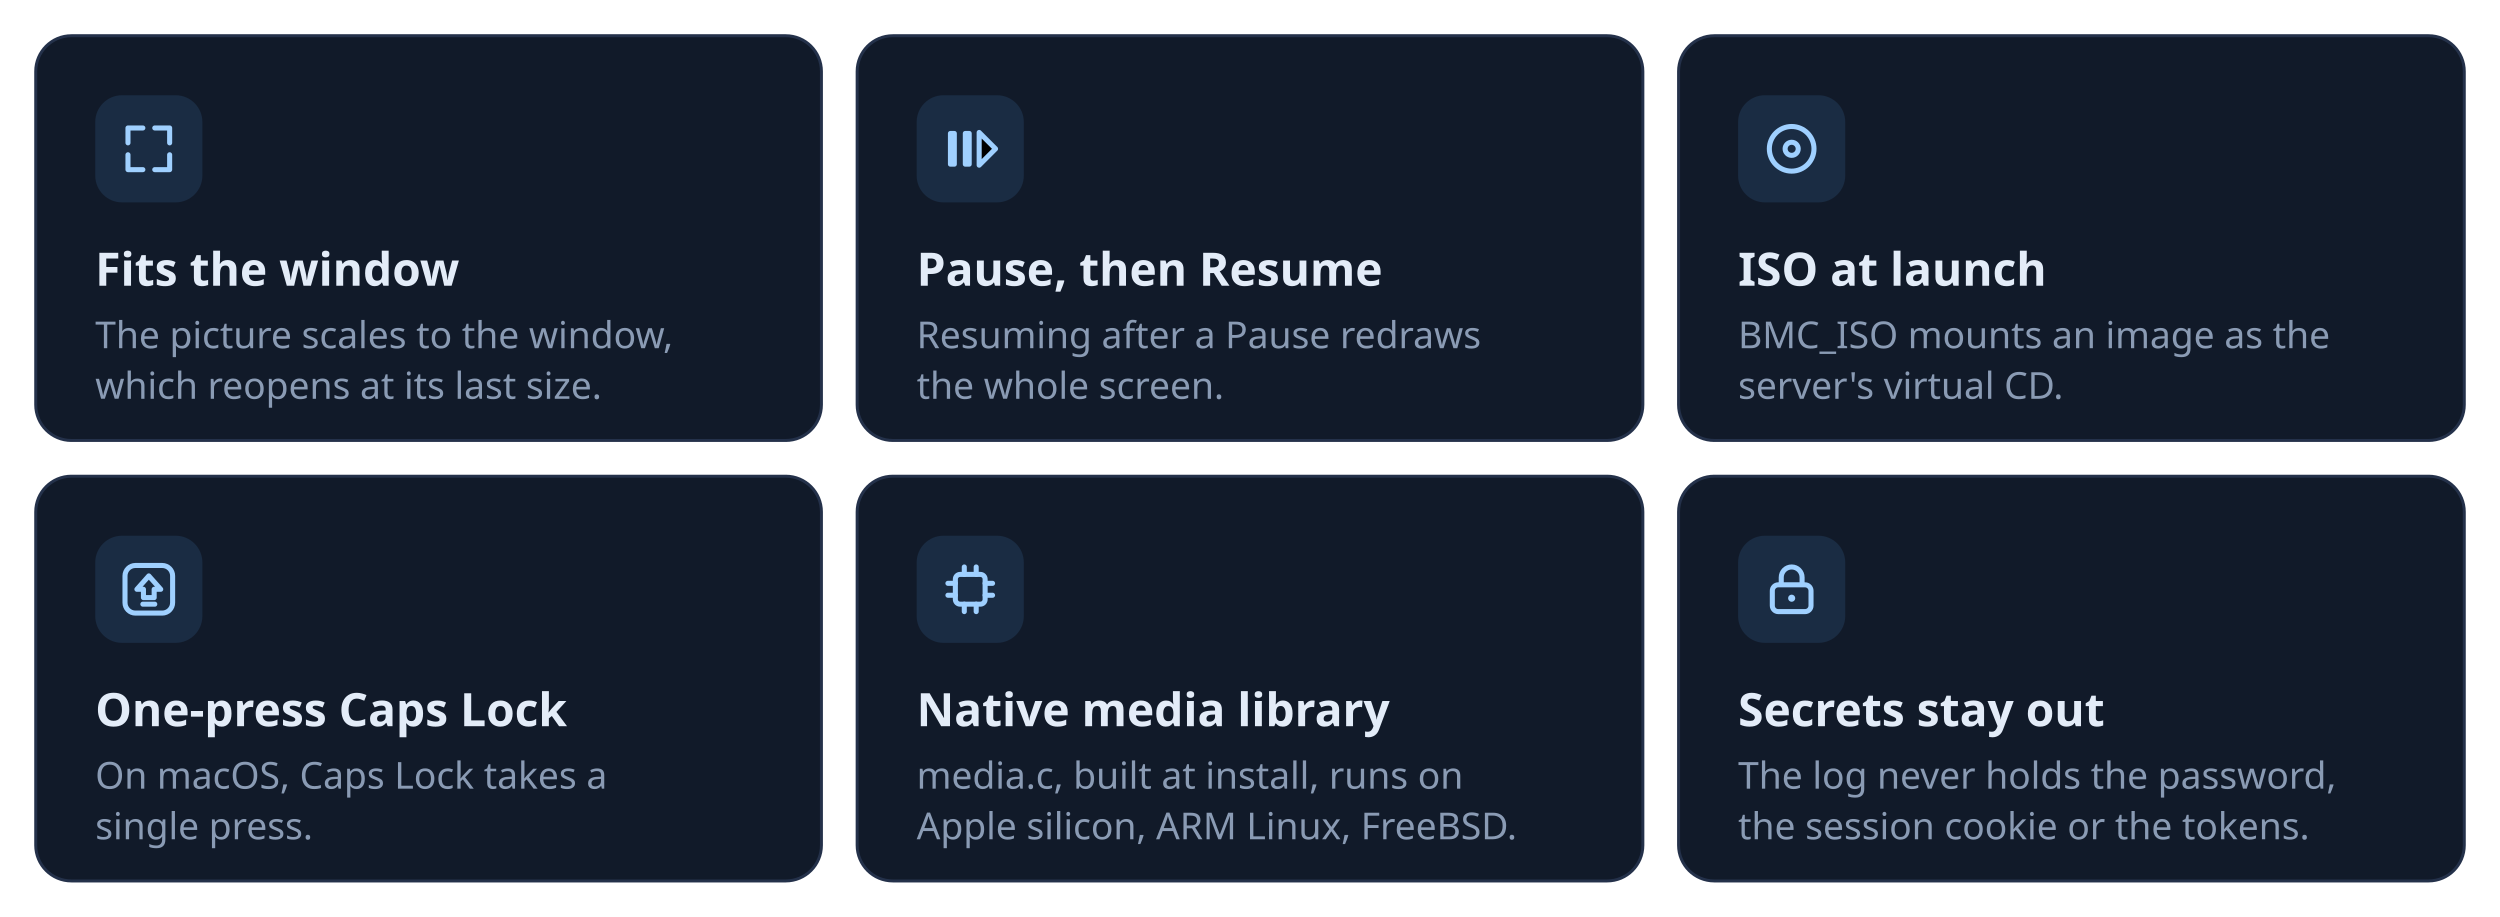
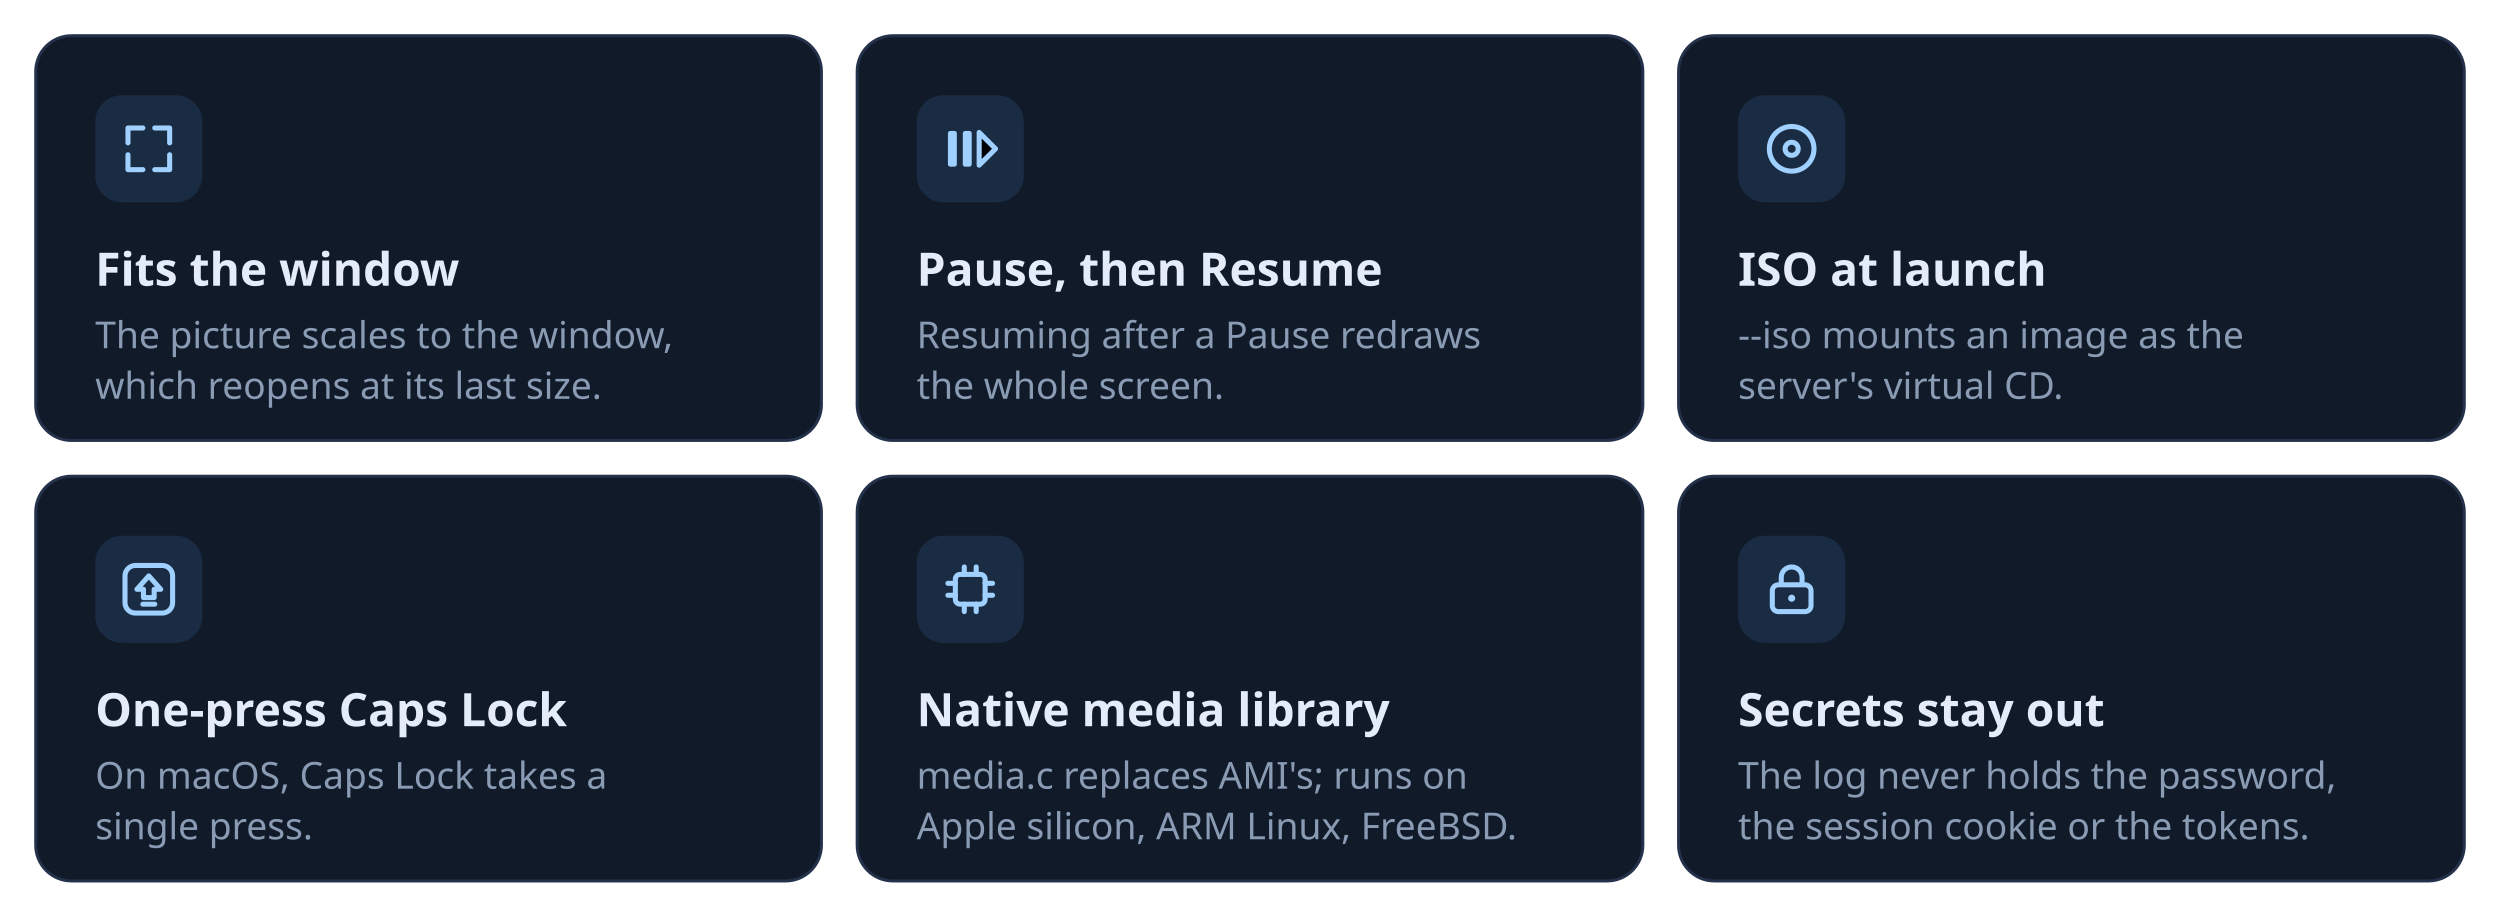
- <svg xmlns="http://www.w3.org/2000/svg" viewBox="0 0 840 308" width="840" height="308" role="img" aria-label="What Fit and media.c add: Fits the window: The picture scales to the window, which reopens at its last size.; Pause, then Resume: Resuming after a Pause redraws the whole screen.; ISO at launch: BMC_ISO mounts an image as the server's virtual CD.; One-press Caps Lock: On macOS, Caps Lock takes a single press.; Native media library: media.c, built at install, runs on Apple silicon, ARM Linux, FreeBSD.; Secrets stay out: The log never holds the password, the session cookie or the tokens.">
+ <svg xmlns="http://www.w3.org/2000/svg" viewBox="0 0 840 308" width="840" height="308" role="img" aria-label="What Fit and media.c add: Fits the window: The picture scales to the window, which reopens at its last size.; Pause, then Resume: Resuming after a Pause redraws the whole screen.; ISO at launch: --iso mounts an image as the server's virtual CD.; One-press Caps Lock: On macOS, Caps Lock takes a single press.; Native media library: media.c replaces AMI's; runs on Apple silicon, ARM Linux, FreeBSD.; Secrets stay out: The log never holds the password, the session cookie or the tokens.">
  <g>
    <rect x="12" y="12" width="264" height="136" rx="12" fill="#111a29" stroke="#24314a" />
    <rect x="12.5" y="12.5" width="263" height="135" rx="12" fill="none" stroke="#9fd0ff" stroke-opacity="0.7" opacity="0">
      <animate attributeName="opacity" values="0;0;1;1;0;0" keyTimes="0;0.000;0.030;0.137;0.167;1" dur="12s" repeatCount="indefinite" />
    </rect>
    <rect x="32" y="32" width="36" height="36" rx="9" fill="#5aa7f0" fill-opacity="0.13" />
    <g transform="translate(40 40)" stroke="#9fd0ff" color="#9fd0ff" stroke-width="1.7">
      <path d="M3 8V3h5M12 3h5v5M17 12v5h-5M8 17H3v-5" fill="none" stroke-linecap="round" stroke-linejoin="round" />
    </g>
    <text x="32" y="96" font-family="-apple-system, BlinkMacSystemFont, 'Segoe UI', 'Helvetica Neue', 'Noto Sans', 'DejaVu Sans', sans-serif" font-size="15.5" font-weight="700" fill="#e3ecf8">Fits the window</text>
    <text x="32" y="117" font-family="-apple-system, BlinkMacSystemFont, 'Segoe UI', 'Helvetica Neue', 'Noto Sans', 'DejaVu Sans', sans-serif" font-size="12.5" fill="#8a9bb4">The picture scales to the window,</text>
    <text x="32" y="134" font-family="-apple-system, BlinkMacSystemFont, 'Segoe UI', 'Helvetica Neue', 'Noto Sans', 'DejaVu Sans', sans-serif" font-size="12.5" fill="#8a9bb4">which reopens at its last size.</text>
  </g>
  <g>
    <rect x="288" y="12" width="264" height="136" rx="12" fill="#111a29" stroke="#24314a" />
    <rect x="288.5" y="12.5" width="263" height="135" rx="12" fill="none" stroke="#9fd0ff" stroke-opacity="0.7" opacity="0">
      <animate attributeName="opacity" values="0;0;1;1;0;0" keyTimes="0;0.167;0.197;0.303;0.333;1" dur="12s" repeatCount="indefinite" />
    </rect>
    <rect x="308" y="32" width="36" height="36" rx="9" fill="#5aa7f0" fill-opacity="0.13" />
    <g transform="translate(316 40)" stroke="#9fd0ff" color="#9fd0ff" stroke-width="1.7">
      <rect x="2.5" y="4" width="3" height="12" rx="0.8" fill="currentColor" stroke="none" />
      <rect x="7.5" y="4" width="3" height="12" rx="0.8" fill="currentColor" stroke="none" />
      <path d="M13 4.5l5.5 5.5-5.5 5.5z" stroke-linejoin="round" />
    </g>
    <text x="308" y="96" font-family="-apple-system, BlinkMacSystemFont, 'Segoe UI', 'Helvetica Neue', 'Noto Sans', 'DejaVu Sans', sans-serif" font-size="15.5" font-weight="700" fill="#e3ecf8">Pause, then Resume</text>
    <text x="308" y="117" font-family="-apple-system, BlinkMacSystemFont, 'Segoe UI', 'Helvetica Neue', 'Noto Sans', 'DejaVu Sans', sans-serif" font-size="12.5" fill="#8a9bb4">Resuming after a Pause redraws</text>
    <text x="308" y="134" font-family="-apple-system, BlinkMacSystemFont, 'Segoe UI', 'Helvetica Neue', 'Noto Sans', 'DejaVu Sans', sans-serif" font-size="12.5" fill="#8a9bb4">the whole screen.</text>
  </g>
  <g>
    <rect x="564" y="12" width="264" height="136" rx="12" fill="#111a29" stroke="#24314a" />
    <rect x="564.5" y="12.5" width="263" height="135" rx="12" fill="none" stroke="#9fd0ff" stroke-opacity="0.7" opacity="0">
      <animate attributeName="opacity" values="0;0;1;1;0;0" keyTimes="0;0.333;0.363;0.470;0.500;1" dur="12s" repeatCount="indefinite" />
    </rect>
    <rect x="584" y="32" width="36" height="36" rx="9" fill="#5aa7f0" fill-opacity="0.13" />
    <g transform="translate(592 40)" stroke="#9fd0ff" color="#9fd0ff" stroke-width="1.7">
      <circle cx="10" cy="10" r="7.5" fill="none" />
      <circle cx="10" cy="10" r="2.2" fill="none" />
    </g>
    <text x="584" y="96" font-family="-apple-system, BlinkMacSystemFont, 'Segoe UI', 'Helvetica Neue', 'Noto Sans', 'DejaVu Sans', sans-serif" font-size="15.5" font-weight="700" fill="#e3ecf8">ISO at launch</text>
-     <text x="584" y="117" font-family="-apple-system, BlinkMacSystemFont, 'Segoe UI', 'Helvetica Neue', 'Noto Sans', 'DejaVu Sans', sans-serif" font-size="12.5" fill="#8a9bb4">BMC_ISO mounts an image as the</text>
+     <text x="584" y="117" font-family="-apple-system, BlinkMacSystemFont, 'Segoe UI', 'Helvetica Neue', 'Noto Sans', 'DejaVu Sans', sans-serif" font-size="12.5" fill="#8a9bb4">--iso mounts an image as the</text>
    <text x="584" y="134" font-family="-apple-system, BlinkMacSystemFont, 'Segoe UI', 'Helvetica Neue', 'Noto Sans', 'DejaVu Sans', sans-serif" font-size="12.5" fill="#8a9bb4">server's virtual CD.</text>
  </g>
  <g>
    <rect x="12" y="160" width="264" height="136" rx="12" fill="#111a29" stroke="#24314a" />
    <rect x="12.5" y="160.5" width="263" height="135" rx="12" fill="none" stroke="#9fd0ff" stroke-opacity="0.7" opacity="0">
      <animate attributeName="opacity" values="0;0;1;1;0;0" keyTimes="0;0.500;0.530;0.637;0.667;1" dur="12s" repeatCount="indefinite" />
    </rect>
    <rect x="32" y="180" width="36" height="36" rx="9" fill="#5aa7f0" fill-opacity="0.13" />
    <g transform="translate(40 188)" stroke="#9fd0ff" color="#9fd0ff" stroke-width="1.7">
      <rect x="2" y="2" width="16" height="16" rx="3.5" fill="none" />
      <path d="M10 5.5l-4 4.5h2.2v2.8h3.6V10H14z" fill="none" stroke-linejoin="round" />
      <path d="M8 15h4" stroke-linecap="round" />
    </g>
    <text x="32" y="244" font-family="-apple-system, BlinkMacSystemFont, 'Segoe UI', 'Helvetica Neue', 'Noto Sans', 'DejaVu Sans', sans-serif" font-size="15.5" font-weight="700" fill="#e3ecf8">One-press Caps Lock</text>
    <text x="32" y="265" font-family="-apple-system, BlinkMacSystemFont, 'Segoe UI', 'Helvetica Neue', 'Noto Sans', 'DejaVu Sans', sans-serif" font-size="12.5" fill="#8a9bb4">On macOS, Caps Lock takes a</text>
    <text x="32" y="282" font-family="-apple-system, BlinkMacSystemFont, 'Segoe UI', 'Helvetica Neue', 'Noto Sans', 'DejaVu Sans', sans-serif" font-size="12.5" fill="#8a9bb4">single press.</text>
  </g>
  <g>
    <rect x="288" y="160" width="264" height="136" rx="12" fill="#111a29" stroke="#24314a" />
    <rect x="288.5" y="160.5" width="263" height="135" rx="12" fill="none" stroke="#9fd0ff" stroke-opacity="0.7" opacity="0">
      <animate attributeName="opacity" values="0;0;1;1;0;0" keyTimes="0;0.667;0.697;0.803;0.833;1" dur="12s" repeatCount="indefinite" />
    </rect>
    <rect x="308" y="180" width="36" height="36" rx="9" fill="#5aa7f0" fill-opacity="0.13" />
    <g transform="translate(316 188)" stroke="#9fd0ff" color="#9fd0ff" stroke-width="1.7">
      <rect x="5" y="5" width="10" height="10" rx="1.6" fill="none" />
      <path d="M8 2.5v2.5M12 2.5v2.5M8 15v2.5M12 15v2.5M2.5 8H5M2.5 12H5M15 8h2.5M15 12h2.5" stroke-linecap="round" />
    </g>
    <text x="308" y="244" font-family="-apple-system, BlinkMacSystemFont, 'Segoe UI', 'Helvetica Neue', 'Noto Sans', 'DejaVu Sans', sans-serif" font-size="15.5" font-weight="700" fill="#e3ecf8">Native media library</text>
-     <text x="308" y="265" font-family="-apple-system, BlinkMacSystemFont, 'Segoe UI', 'Helvetica Neue', 'Noto Sans', 'DejaVu Sans', sans-serif" font-size="12.5" fill="#8a9bb4">media.c, built at install, runs on</text>
+     <text x="308" y="265" font-family="-apple-system, BlinkMacSystemFont, 'Segoe UI', 'Helvetica Neue', 'Noto Sans', 'DejaVu Sans', sans-serif" font-size="12.5" fill="#8a9bb4">media.c replaces AMI's; runs on</text>
    <text x="308" y="282" font-family="-apple-system, BlinkMacSystemFont, 'Segoe UI', 'Helvetica Neue', 'Noto Sans', 'DejaVu Sans', sans-serif" font-size="12.5" fill="#8a9bb4">Apple silicon, ARM Linux, FreeBSD.</text>
  </g>
  <g>
    <rect x="564" y="160" width="264" height="136" rx="12" fill="#111a29" stroke="#24314a" />
    <rect x="564.5" y="160.5" width="263" height="135" rx="12" fill="none" stroke="#9fd0ff" stroke-opacity="0.7" opacity="0">
      <animate attributeName="opacity" values="0;0;1;1;0;0" keyTimes="0;0.833;0.863;0.970;1.000;1" dur="12s" repeatCount="indefinite" />
    </rect>
    <rect x="584" y="180" width="36" height="36" rx="9" fill="#5aa7f0" fill-opacity="0.13" />
    <g transform="translate(592 188)" stroke="#9fd0ff" color="#9fd0ff" stroke-width="1.7">
      <rect x="3.5" y="8.5" width="13" height="9" rx="2" fill="none" />
      <path d="M6.5 8.5V6a3.5 3.5 0 0 1 7 0v2.5" fill="none" />
      <circle cx="10" cy="13" r="1.2" fill="currentColor" stroke="none" />
    </g>
    <text x="584" y="244" font-family="-apple-system, BlinkMacSystemFont, 'Segoe UI', 'Helvetica Neue', 'Noto Sans', 'DejaVu Sans', sans-serif" font-size="15.5" font-weight="700" fill="#e3ecf8">Secrets stay out</text>
    <text x="584" y="265" font-family="-apple-system, BlinkMacSystemFont, 'Segoe UI', 'Helvetica Neue', 'Noto Sans', 'DejaVu Sans', sans-serif" font-size="12.5" fill="#8a9bb4">The log never holds the password,</text>
    <text x="584" y="282" font-family="-apple-system, BlinkMacSystemFont, 'Segoe UI', 'Helvetica Neue', 'Noto Sans', 'DejaVu Sans', sans-serif" font-size="12.5" fill="#8a9bb4">the session cookie or the tokens.</text>
  </g>
</svg>
